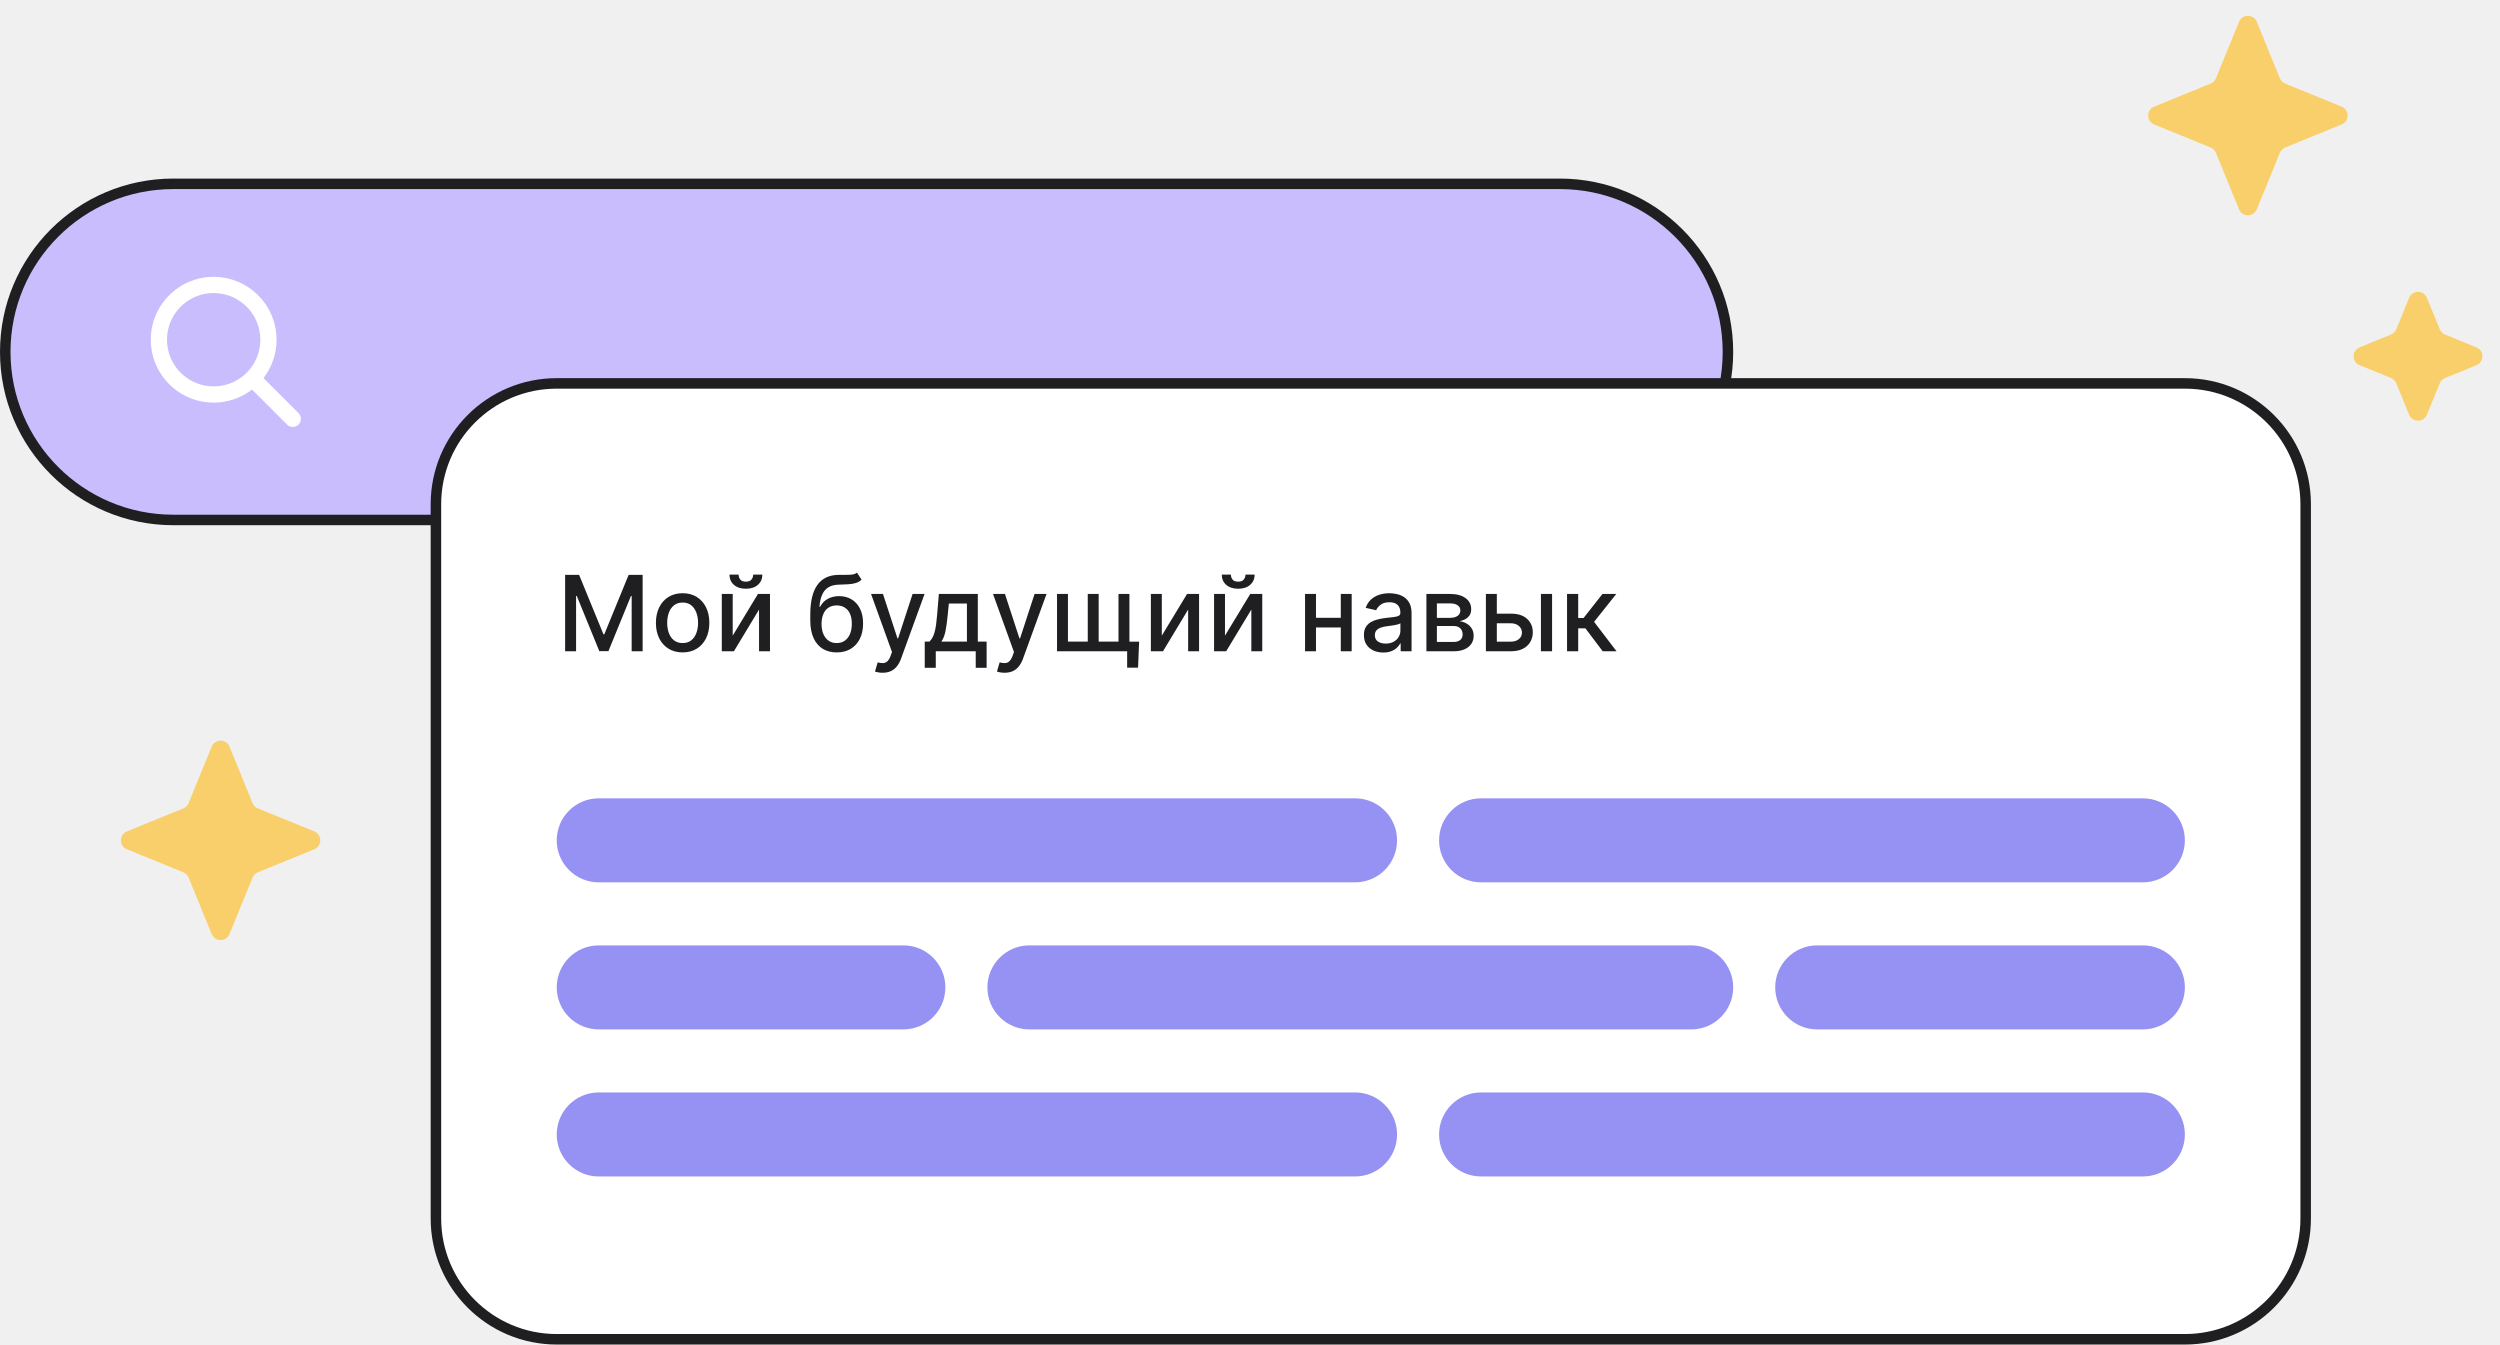
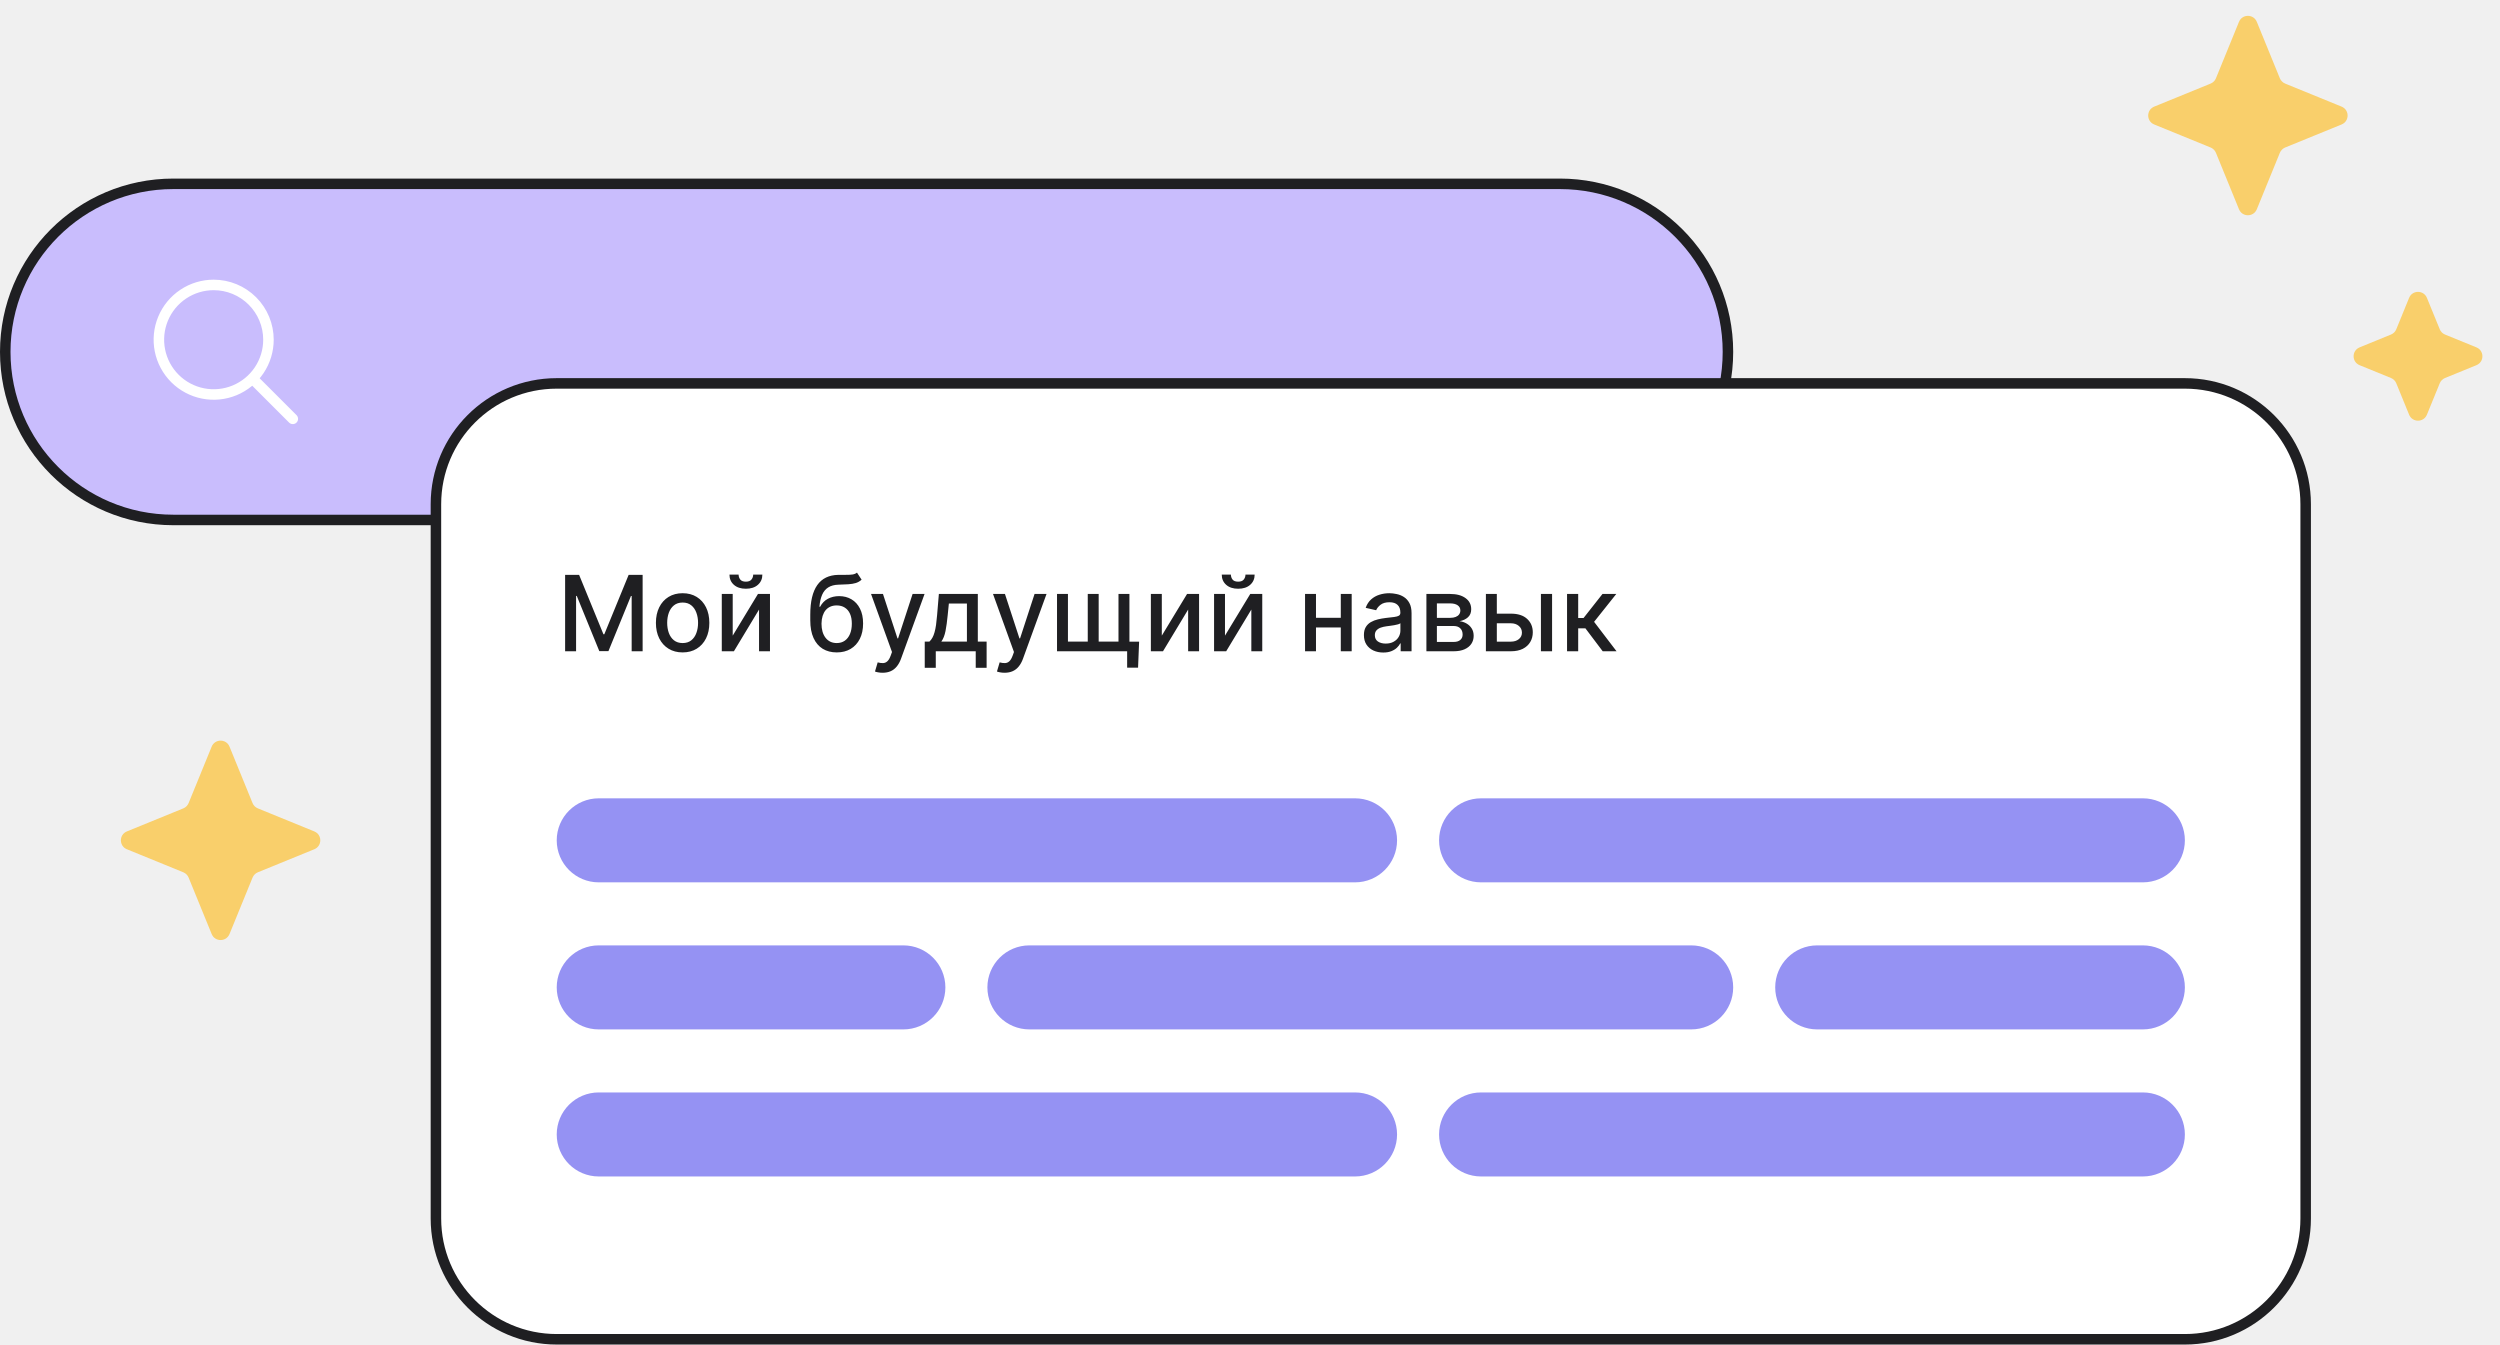
<svg xmlns="http://www.w3.org/2000/svg" width="238" height="128" viewBox="0 0 238 128" fill="none">
  <rect x="0.5" y="17.5" width="164" height="32" rx="16" fill="#C9BDFD" stroke="#1F1F22" />
-   <path d="M20.341 27.125C19.309 27.125 18.301 27.431 17.443 28.004C16.585 28.577 15.917 29.392 15.522 30.345C15.127 31.298 15.024 32.347 15.225 33.358C15.427 34.37 15.923 35.3 16.653 36.029C17.382 36.758 18.311 37.255 19.323 37.456C20.335 37.658 21.384 37.554 22.337 37.16C23.29 36.765 24.105 36.096 24.678 35.239C25.251 34.381 25.557 33.373 25.557 32.341C25.557 30.958 25.007 29.631 24.029 28.653C23.051 27.675 21.724 27.125 20.341 27.125V27.125Z" stroke="white" stroke-width="1.545" stroke-miterlimit="10" />
-   <path d="M24.232 36.233L27.875 39.875" stroke="white" stroke-width="1.545" stroke-miterlimit="10" stroke-linecap="round" />
+   <path d="M20.341 27.125C19.309 27.125 18.301 27.431 17.443 28.004C16.585 28.577 15.917 29.392 15.522 30.345C15.127 31.298 15.024 32.347 15.225 33.358C15.427 34.37 15.923 35.3 16.653 36.029C17.382 36.758 18.311 37.255 19.323 37.456C20.335 37.658 21.384 37.554 22.337 37.16C23.29 36.765 24.105 36.096 24.678 35.239C25.251 34.381 25.557 33.373 25.557 32.341C25.557 30.958 25.007 29.631 24.029 28.653C23.051 27.675 21.724 27.125 20.341 27.125V27.125Z" stroke="white" strokeWidth="1.545" stroke-miterlimit="10" />
+   <path d="M24.232 36.233L27.875 39.875" stroke="white" strokeWidth="1.545" stroke-miterlimit="10" stroke-linecap="round" />
  <rect x="41.5" y="36.5" width="178" height="91" rx="11.5" fill="white" />
  <path d="M53.799 54.727H55.131L57.446 60.381H57.531L59.847 54.727H61.178V62H60.134V56.737H60.067L57.922 61.989H57.055L54.91 56.734H54.843V62H53.799V54.727ZM64.986 62.11C64.475 62.11 64.028 61.993 63.647 61.758C63.266 61.524 62.97 61.196 62.759 60.775C62.549 60.353 62.443 59.861 62.443 59.298C62.443 58.732 62.549 58.237 62.759 57.813C62.97 57.389 63.266 57.06 63.647 56.826C64.028 56.592 64.475 56.474 64.986 56.474C65.497 56.474 65.944 56.592 66.325 56.826C66.706 57.06 67.002 57.389 67.213 57.813C67.423 58.237 67.529 58.732 67.529 59.298C67.529 59.861 67.423 60.353 67.213 60.775C67.002 61.196 66.706 61.524 66.325 61.758C65.944 61.993 65.497 62.11 64.986 62.11ZM64.99 61.219C65.321 61.219 65.596 61.131 65.813 60.956C66.031 60.781 66.192 60.548 66.296 60.256C66.403 59.965 66.456 59.644 66.456 59.294C66.456 58.946 66.403 58.626 66.296 58.335C66.192 58.042 66.031 57.806 65.813 57.629C65.596 57.451 65.321 57.362 64.99 57.362C64.656 57.362 64.379 57.451 64.159 57.629C63.941 57.806 63.779 58.042 63.672 58.335C63.568 58.626 63.516 58.946 63.516 59.294C63.516 59.644 63.568 59.965 63.672 60.256C63.779 60.548 63.941 60.781 64.159 60.956C64.379 61.131 64.656 61.219 64.99 61.219ZM69.754 60.512L72.158 56.545H73.302V62H72.261V58.03L69.868 62H68.714V56.545H69.754V60.512ZM71.704 54.699H72.577C72.577 55.099 72.435 55.425 72.151 55.675C71.87 55.924 71.488 56.048 71.008 56.048C70.53 56.048 70.15 55.924 69.868 55.675C69.586 55.425 69.445 55.099 69.445 54.699H70.315C70.315 54.876 70.367 55.034 70.472 55.171C70.576 55.306 70.754 55.374 71.008 55.374C71.256 55.374 71.434 55.306 71.54 55.171C71.649 55.036 71.704 54.879 71.704 54.699ZM81.584 54.514L82.024 55.185C81.861 55.334 81.675 55.441 81.467 55.505C81.261 55.566 81.023 55.606 80.753 55.622C80.483 55.636 80.174 55.649 79.826 55.661C79.433 55.673 79.11 55.758 78.857 55.917C78.603 56.073 78.408 56.305 78.271 56.613C78.136 56.918 78.048 57.302 78.008 57.764H78.076C78.253 57.425 78.499 57.172 78.814 57.004C79.131 56.836 79.488 56.751 79.883 56.751C80.323 56.751 80.715 56.852 81.058 57.053C81.402 57.255 81.672 57.549 81.868 57.938C82.067 58.323 82.166 58.796 82.166 59.354C82.166 59.92 82.062 60.409 81.854 60.821C81.648 61.233 81.357 61.551 80.98 61.776C80.606 61.999 80.165 62.11 79.656 62.11C79.147 62.11 78.703 61.995 78.324 61.766C77.948 61.534 77.655 61.19 77.447 60.736C77.241 60.281 77.138 59.72 77.138 59.053V58.513C77.138 57.265 77.361 56.327 77.806 55.697C78.251 55.067 78.916 54.744 79.801 54.727C80.088 54.72 80.344 54.719 80.568 54.724C80.793 54.726 80.99 54.715 81.158 54.692C81.328 54.666 81.47 54.606 81.584 54.514ZM79.659 61.219C79.955 61.219 80.21 61.144 80.423 60.995C80.638 60.843 80.804 60.629 80.92 60.352C81.036 60.075 81.094 59.749 81.094 59.372C81.094 59.003 81.036 58.689 80.92 58.431C80.804 58.173 80.638 57.977 80.423 57.842C80.207 57.704 79.949 57.636 79.649 57.636C79.426 57.636 79.227 57.675 79.052 57.753C78.877 57.829 78.727 57.941 78.601 58.09C78.478 58.239 78.382 58.422 78.313 58.637C78.247 58.85 78.212 59.095 78.207 59.372C78.207 59.936 78.336 60.384 78.594 60.718C78.854 61.052 79.21 61.219 79.659 61.219ZM84.024 64.046C83.865 64.046 83.721 64.032 83.59 64.006C83.46 63.983 83.363 63.957 83.299 63.928L83.555 63.058C83.749 63.11 83.922 63.133 84.073 63.126C84.225 63.119 84.359 63.062 84.475 62.955C84.593 62.849 84.697 62.675 84.787 62.433L84.918 62.071L82.923 56.545H84.059L85.441 60.778H85.497L86.879 56.545H88.019L85.771 62.728C85.667 63.012 85.534 63.252 85.373 63.449C85.212 63.648 85.02 63.797 84.798 63.896C84.575 63.996 84.317 64.046 84.024 64.046ZM88.035 63.573V61.08H88.478C88.592 60.976 88.688 60.852 88.766 60.707C88.847 60.563 88.914 60.391 88.969 60.193C89.025 59.994 89.073 59.762 89.111 59.496C89.148 59.229 89.182 58.923 89.21 58.58L89.38 56.545H93.088V61.08H93.926V63.573H92.889V62H89.086V63.573H88.035ZM89.615 61.08H92.051V57.455H90.332L90.219 58.58C90.164 59.153 90.096 59.65 90.013 60.072C89.93 60.491 89.797 60.827 89.615 61.08ZM95.635 64.046C95.476 64.046 95.332 64.032 95.202 64.006C95.072 63.983 94.974 63.957 94.91 63.928L95.166 63.058C95.36 63.11 95.533 63.133 95.685 63.126C95.836 63.119 95.97 63.062 96.086 62.955C96.204 62.849 96.308 62.675 96.398 62.433L96.53 62.071L94.534 56.545H95.671L97.052 60.778H97.109L98.49 56.545H99.63L97.382 62.728C97.278 63.012 97.145 63.252 96.984 63.449C96.823 63.648 96.632 63.797 96.409 63.896C96.187 63.996 95.928 64.046 95.635 64.046ZM108.444 61.084L108.344 63.562H107.304V62H106.626V61.084H108.444ZM100.628 56.545H101.668V61.08H103.554V56.545H104.594V61.08H106.48V56.545H107.521V62H100.628V56.545ZM110.604 60.512L113.008 56.545H114.151V62H113.111V58.03L110.718 62H109.563V56.545H110.604V60.512ZM116.619 60.512L119.024 56.545H120.167V62H119.127V58.03L116.733 62H115.579V56.545H116.619V60.512ZM118.569 54.699H119.443C119.443 55.099 119.301 55.425 119.017 55.675C118.735 55.924 118.354 56.048 117.873 56.048C117.395 56.048 117.015 55.924 116.733 55.675C116.451 55.425 116.311 55.099 116.311 54.699H117.181C117.181 54.876 117.233 55.034 117.337 55.171C117.441 55.306 117.62 55.374 117.873 55.374C118.122 55.374 118.299 55.306 118.406 55.171C118.515 55.036 118.569 54.879 118.569 54.699ZM127.938 58.815V59.734H124.983V58.815H127.938ZM125.282 56.545V62H124.241V56.545H125.282ZM128.68 56.545V62H127.643V56.545H128.68ZM131.688 62.121C131.342 62.121 131.03 62.057 130.75 61.929C130.471 61.799 130.25 61.611 130.086 61.364C129.925 61.118 129.845 60.816 129.845 60.459C129.845 60.151 129.904 59.898 130.022 59.699C130.141 59.5 130.301 59.343 130.502 59.227C130.703 59.111 130.928 59.023 131.176 58.964C131.425 58.905 131.678 58.86 131.936 58.829C132.263 58.791 132.528 58.76 132.732 58.736C132.935 58.711 133.083 58.669 133.176 58.612C133.268 58.555 133.314 58.463 133.314 58.335V58.31C133.314 58 133.227 57.76 133.051 57.59C132.879 57.419 132.621 57.334 132.277 57.334C131.92 57.334 131.638 57.413 131.432 57.572C131.229 57.728 131.088 57.902 131.01 58.094L130.012 57.867C130.13 57.535 130.303 57.267 130.53 57.064C130.76 56.858 131.024 56.709 131.322 56.617C131.62 56.522 131.934 56.474 132.263 56.474C132.481 56.474 132.712 56.501 132.956 56.553C133.202 56.602 133.431 56.695 133.645 56.83C133.86 56.965 134.036 57.157 134.174 57.408C134.311 57.657 134.38 57.98 134.38 58.378V62H133.343V61.254H133.3C133.231 61.392 133.128 61.526 132.991 61.659C132.854 61.792 132.677 61.902 132.462 61.989C132.247 62.077 131.989 62.121 131.688 62.121ZM131.919 61.269C132.212 61.269 132.463 61.211 132.672 61.094C132.882 60.978 133.042 60.827 133.151 60.64C133.262 60.45 133.318 60.248 133.318 60.033V59.33C133.28 59.367 133.207 59.403 133.098 59.436C132.991 59.467 132.869 59.494 132.732 59.518C132.595 59.539 132.461 59.559 132.331 59.578C132.2 59.595 132.092 59.609 132.004 59.621C131.798 59.647 131.61 59.691 131.439 59.752C131.271 59.814 131.136 59.903 131.034 60.019C130.935 60.132 130.885 60.284 130.885 60.473C130.885 60.736 130.982 60.935 131.176 61.07C131.371 61.202 131.618 61.269 131.919 61.269ZM135.794 62V56.545H138.056C138.671 56.545 139.159 56.677 139.519 56.94C139.879 57.2 140.059 57.554 140.059 58.001C140.059 58.321 139.957 58.574 139.753 58.761C139.55 58.948 139.28 59.074 138.944 59.138C139.188 59.166 139.411 59.24 139.615 59.358C139.818 59.474 139.982 59.63 140.105 59.827C140.23 60.023 140.293 60.258 140.293 60.53C140.293 60.819 140.219 61.074 140.069 61.297C139.92 61.517 139.704 61.69 139.42 61.815C139.138 61.938 138.798 62 138.4 62H135.794ZM136.792 61.112H138.4C138.663 61.112 138.869 61.05 139.018 60.924C139.167 60.798 139.242 60.628 139.242 60.413C139.242 60.159 139.167 59.961 139.018 59.816C138.869 59.669 138.663 59.596 138.4 59.596H136.792V61.112ZM136.792 58.818H138.067C138.265 58.818 138.436 58.79 138.578 58.733C138.722 58.676 138.832 58.596 138.908 58.492C138.986 58.385 139.025 58.26 139.025 58.115C139.025 57.904 138.939 57.74 138.766 57.621C138.593 57.503 138.357 57.444 138.056 57.444H136.792V58.818ZM142.257 58.42H143.841C144.508 58.42 145.022 58.586 145.382 58.918C145.742 59.249 145.922 59.676 145.922 60.2C145.922 60.541 145.841 60.847 145.68 61.119C145.519 61.392 145.284 61.607 144.974 61.766C144.663 61.922 144.286 62 143.841 62H141.458V56.545H142.498V61.084H143.841C144.146 61.084 144.397 61.005 144.594 60.846C144.79 60.685 144.888 60.48 144.888 60.231C144.888 59.969 144.79 59.755 144.594 59.589C144.397 59.421 144.146 59.337 143.841 59.337H142.257V58.42ZM146.696 62V56.545H147.758V62H146.696ZM149.183 62V56.545H150.244V58.832H150.756L152.556 56.545H153.87L151.757 59.198L153.895 62H152.577L150.933 59.82H150.244V62H149.183Z" fill="#1F1F22" />
  <rect x="53" y="76" width="80" height="8" rx="4" fill="#9592F3" />
  <rect x="137" y="76" width="71" height="8" rx="4" fill="#9592F3" />
  <rect x="53" y="90" width="37" height="8" rx="4" fill="#9592F3" />
  <rect x="94" y="90" width="71" height="8" rx="4" fill="#9592F3" />
  <rect x="169" y="90" width="39" height="8" rx="4" fill="#9592F3" />
  <rect x="53" y="104" width="80" height="8" rx="4" fill="#9592F3" />
  <rect x="137" y="104" width="71" height="8" rx="4" fill="#9592F3" />
  <rect x="41.5" y="36.5" width="178" height="91" rx="11.5" stroke="#1F1F22" />
  <path d="M213.151 2.079C213.462 1.318 214.538 1.318 214.849 2.079L217.043 7.454C217.137 7.682 217.318 7.863 217.546 7.957L222.921 10.151C223.682 10.462 223.682 11.538 222.921 11.849L217.546 14.043C217.318 14.137 217.137 14.318 217.043 14.546L214.849 19.921C214.538 20.682 213.462 20.682 213.151 19.921L210.957 14.546C210.863 14.318 210.682 14.137 210.454 14.043L205.079 11.849C204.318 11.538 204.318 10.462 205.079 10.151L210.454 7.957C210.682 7.863 210.863 7.682 210.957 7.454L213.151 2.079Z" fill="#F9CF6B" />
  <path d="M229.346 28.357C229.656 27.597 230.733 27.597 231.043 28.357L232.264 31.346C232.357 31.574 232.538 31.755 232.766 31.848L235.755 33.069C236.515 33.379 236.515 34.456 235.755 34.766L232.766 35.986C232.538 36.079 232.357 36.26 232.264 36.488L231.043 39.477C230.733 40.238 229.656 40.238 229.346 39.477L228.126 36.488C228.032 36.26 227.851 36.079 227.623 35.986L224.634 34.766C223.874 34.456 223.874 33.379 224.634 33.069L227.623 31.848C227.851 31.755 228.032 31.574 228.126 31.346L229.346 28.357Z" fill="#F9CF6B" />
  <path d="M20.151 71.079C20.462 70.318 21.538 70.318 21.849 71.079L24.044 76.454C24.137 76.682 24.318 76.863 24.546 76.957L29.921 79.151C30.682 79.462 30.682 80.538 29.921 80.849L24.546 83.043C24.318 83.137 24.137 83.318 24.044 83.546L21.849 88.921C21.538 89.682 20.462 89.682 20.151 88.921L17.956 83.546C17.863 83.318 17.682 83.137 17.454 83.043L12.079 80.849C11.318 80.538 11.318 79.462 12.079 79.151L17.454 76.957C17.682 76.863 17.863 76.682 17.956 76.454L20.151 71.079Z" fill="#F9CF6B" />
</svg>
